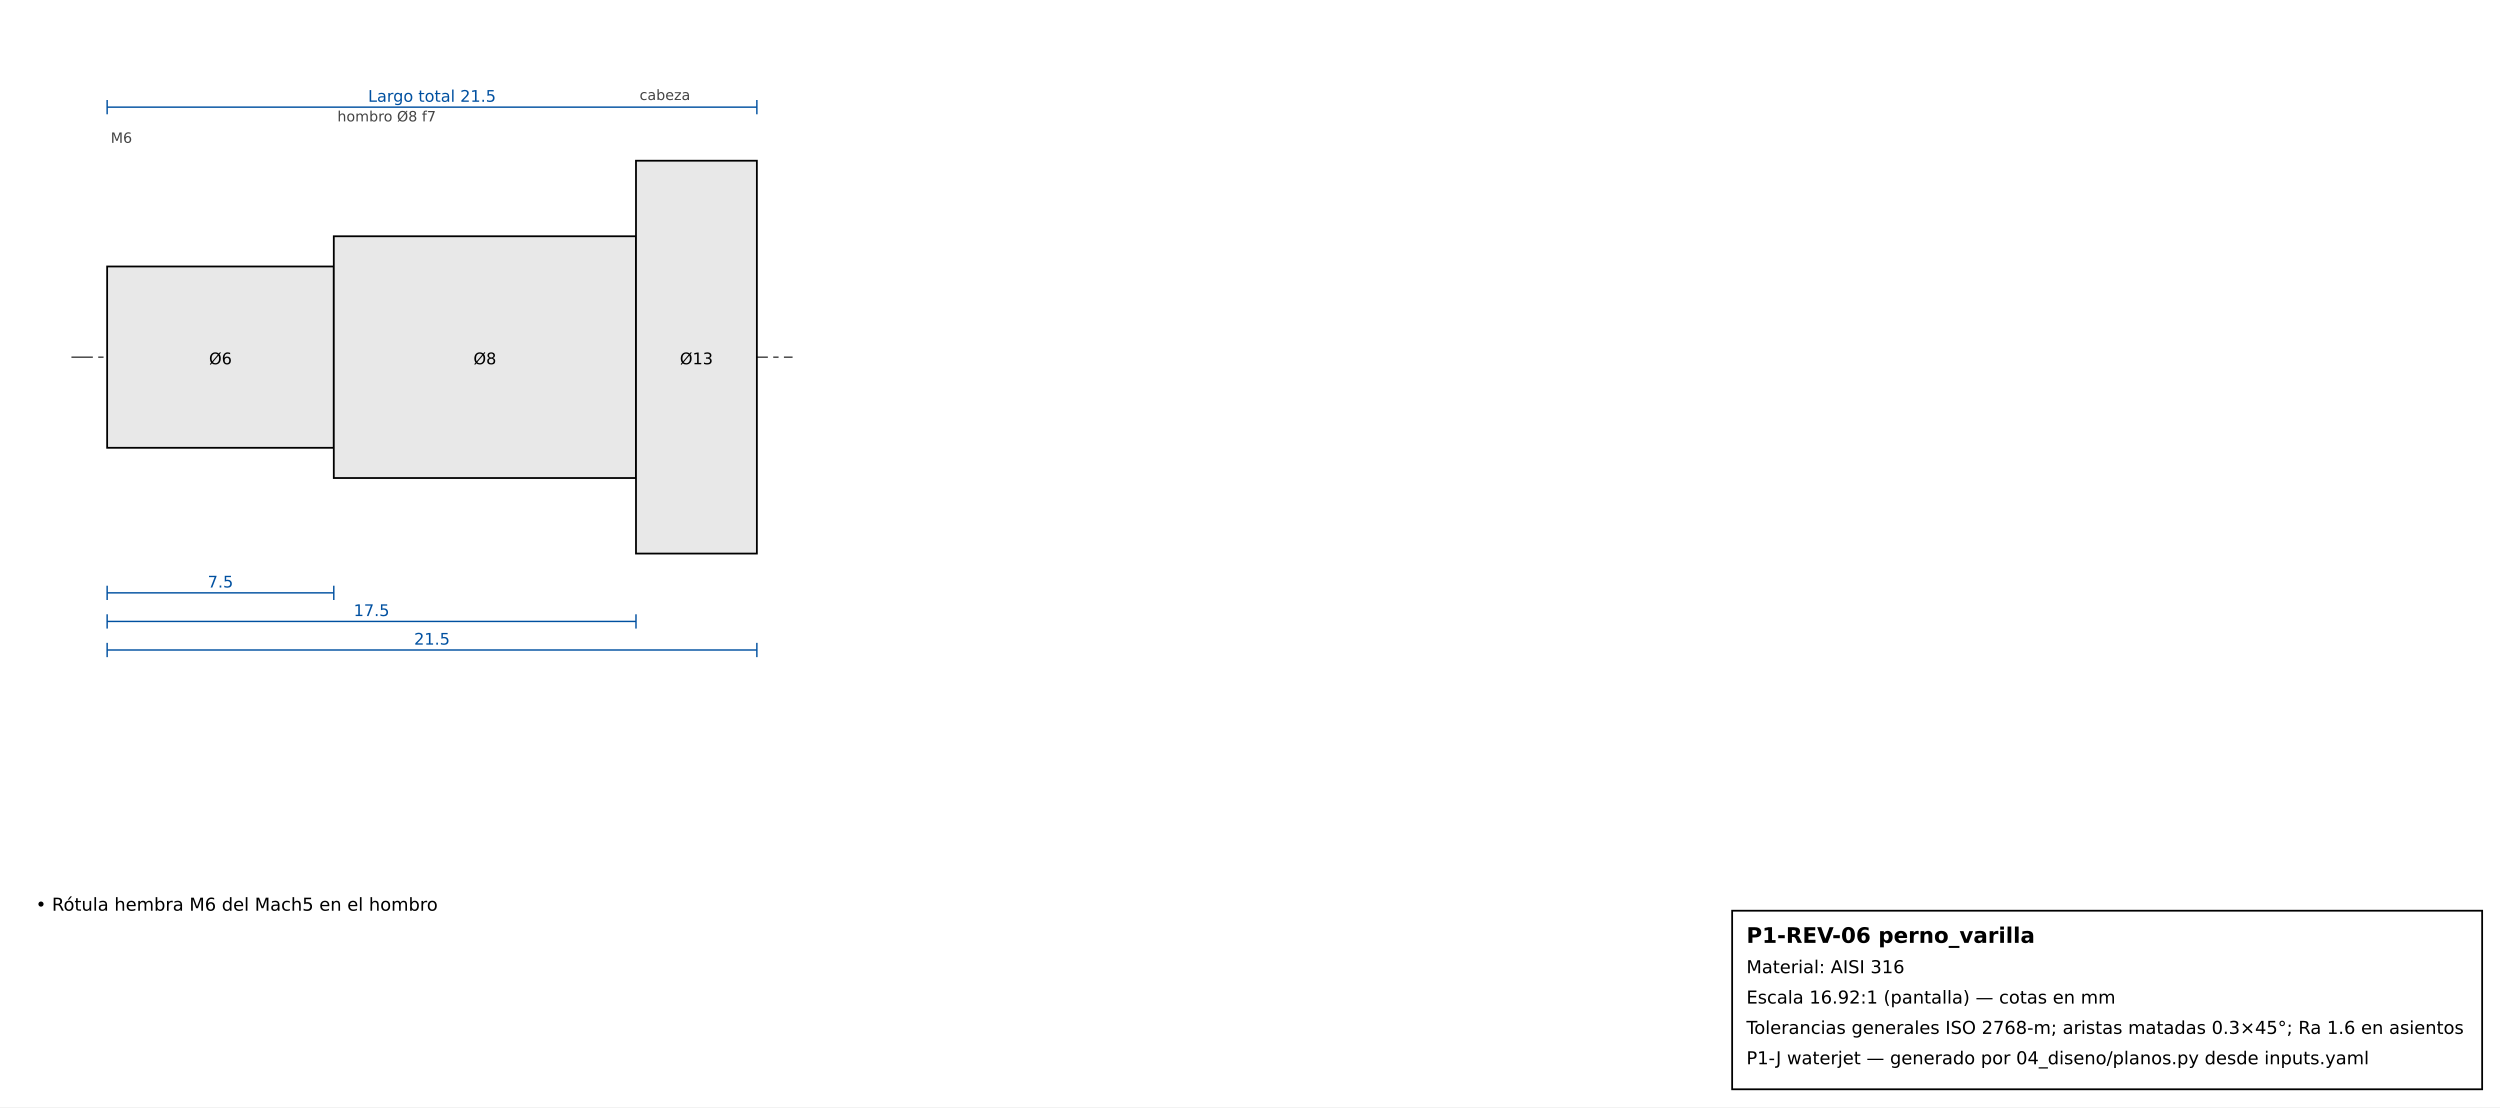
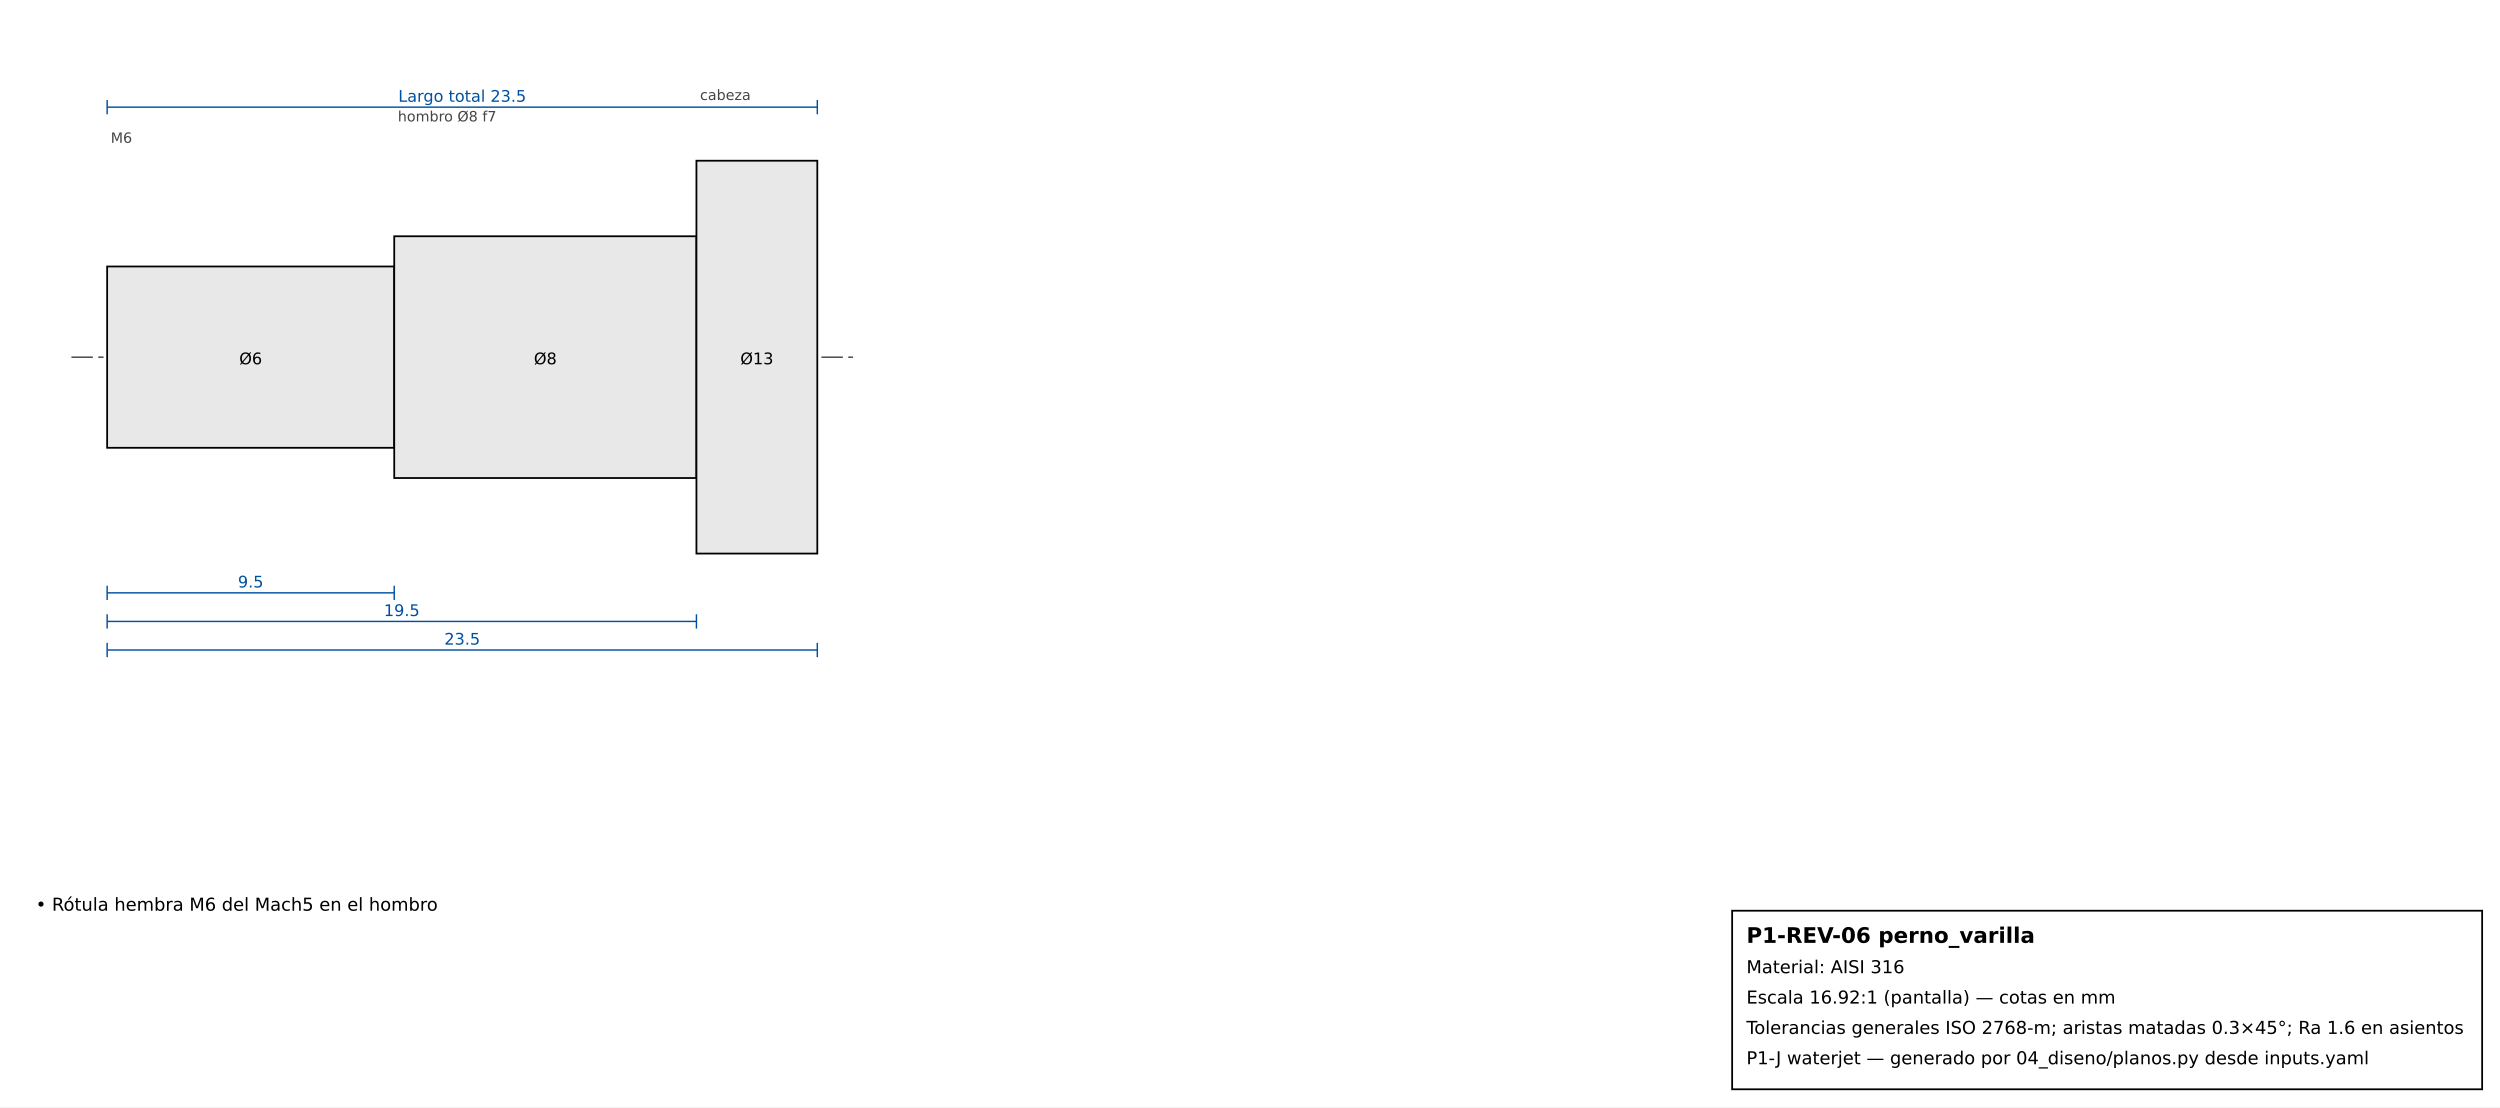
<svg xmlns="http://www.w3.org/2000/svg" baseProfile="full" height="620" version="1.1" width="1400">
  <defs />
  <rect fill="white" height="620" width="1400" x="0" y="0" />
-   <line stroke="black" stroke-dasharray="12,3,3,3" stroke-width="0.6" x1="40" x2="443.846" y1="200" y2="200" />
-   <rect fill="#e8e8e8" height="101.538" stroke="black" stroke-width="1" width="126.923" x="60" y="149.231" />
-   <text font-family="DejaVu Sans" font-size="9" text-anchor="middle" x="123.462" y="204">Ø6</text>
-   <line stroke="#0050a0" stroke-width="0.8" x1="60" x2="186.923" y1="332.0" y2="332.0" />
+   <line stroke="black" stroke-dasharray="12,3,3,3" stroke-width="0.6" x1="40" x2="477.692" y1="200" y2="200" />
+   <rect fill="#e8e8e8" height="101.538" stroke="black" stroke-width="1" width="160.769" x="60" y="149.231" />
+   <text font-family="DejaVu Sans" font-size="9" text-anchor="middle" x="140.385" y="204">Ø6</text>
+   <line stroke="#0050a0" stroke-width="0.8" x1="60" x2="220.769" y1="332.0" y2="332.0" />
  <line stroke="#0050a0" stroke-width="0.8" x1="60" x2="60" y1="328.0" y2="336.0" />
-   <line stroke="#0050a0" stroke-width="0.8" x1="186.923" x2="186.923" y1="328.0" y2="336.0" />
-   <text fill="#0050a0" font-family="DejaVu Sans" font-size="9" text-anchor="middle" x="123.462" y="329.0">7.5</text>
+   <line stroke="#0050a0" stroke-width="0.8" x1="220.769" x2="220.769" y1="328.0" y2="336.0" />
+   <text fill="#0050a0" font-family="DejaVu Sans" font-size="9" text-anchor="middle" x="140.385" y="329.0">9.5</text>
  <text fill="#444" font-family="DejaVu Sans" font-size="8" x="62" y="80.0">M6</text>
-   <rect fill="#e8e8e8" height="135.385" stroke="black" stroke-width="1" width="169.231" x="186.923" y="132.308" />
-   <text font-family="DejaVu Sans" font-size="9" text-anchor="middle" x="271.538" y="204">Ø8</text>
-   <line stroke="#0050a0" stroke-width="0.8" x1="60" x2="356.154" y1="348.0" y2="348.0" />
+   <rect fill="#e8e8e8" height="135.385" stroke="black" stroke-width="1" width="169.231" x="220.769" y="132.308" />
+   <text font-family="DejaVu Sans" font-size="9" text-anchor="middle" x="305.385" y="204">Ø8</text>
+   <line stroke="#0050a0" stroke-width="0.8" x1="60" x2="390.0" y1="348.0" y2="348.0" />
  <line stroke="#0050a0" stroke-width="0.8" x1="60" x2="60" y1="344.0" y2="352.0" />
-   <line stroke="#0050a0" stroke-width="0.8" x1="356.154" x2="356.154" y1="344.0" y2="352.0" />
-   <text fill="#0050a0" font-family="DejaVu Sans" font-size="9" text-anchor="middle" x="208.077" y="345.0">17.5</text>
-   <text fill="#444" font-family="DejaVu Sans" font-size="8" x="188.923" y="68.0">hombro Ø8 f7</text>
-   <rect fill="#e8e8e8" height="220.0" stroke="black" stroke-width="1" width="67.692" x="356.154" y="90.0" />
-   <text font-family="DejaVu Sans" font-size="9" text-anchor="middle" x="390.0" y="204">Ø13</text>
-   <line stroke="#0050a0" stroke-width="0.8" x1="60" x2="423.846" y1="364.0" y2="364.0" />
+   <line stroke="#0050a0" stroke-width="0.8" x1="390.0" x2="390.0" y1="344.0" y2="352.0" />
+   <text fill="#0050a0" font-family="DejaVu Sans" font-size="9" text-anchor="middle" x="225.0" y="345.0">19.5</text>
+   <text fill="#444" font-family="DejaVu Sans" font-size="8" x="222.769" y="68.0">hombro Ø8 f7</text>
+   <rect fill="#e8e8e8" height="220.0" stroke="black" stroke-width="1" width="67.692" x="390.0" y="90.0" />
+   <text font-family="DejaVu Sans" font-size="9" text-anchor="middle" x="423.846" y="204">Ø13</text>
+   <line stroke="#0050a0" stroke-width="0.8" x1="60" x2="457.692" y1="364.0" y2="364.0" />
  <line stroke="#0050a0" stroke-width="0.8" x1="60" x2="60" y1="360.0" y2="368.0" />
-   <line stroke="#0050a0" stroke-width="0.8" x1="423.846" x2="423.846" y1="360.0" y2="368.0" />
-   <text fill="#0050a0" font-family="DejaVu Sans" font-size="9" text-anchor="middle" x="241.923" y="361.0">21.5</text>
-   <text fill="#444" font-family="DejaVu Sans" font-size="8" x="358.154" y="56.0">cabeza</text>
-   <line stroke="#0050a0" stroke-width="0.8" x1="60" x2="423.846" y1="60" y2="60" />
+   <line stroke="#0050a0" stroke-width="0.8" x1="457.692" x2="457.692" y1="360.0" y2="368.0" />
+   <text fill="#0050a0" font-family="DejaVu Sans" font-size="9" text-anchor="middle" x="258.846" y="361.0">23.5</text>
+   <text fill="#444" font-family="DejaVu Sans" font-size="8" x="392.0" y="56.0">cabeza</text>
+   <line stroke="#0050a0" stroke-width="0.8" x1="60" x2="457.692" y1="60" y2="60" />
  <line stroke="#0050a0" stroke-width="0.8" x1="60" x2="60" y1="56" y2="64" />
-   <line stroke="#0050a0" stroke-width="0.8" x1="423.846" x2="423.846" y1="56" y2="64" />
-   <text fill="#0050a0" font-family="DejaVu Sans" font-size="9" text-anchor="middle" x="241.923" y="57">Largo total 21.5</text>
+   <line stroke="#0050a0" stroke-width="0.8" x1="457.692" x2="457.692" y1="56" y2="64" />
+   <text fill="#0050a0" font-family="DejaVu Sans" font-size="9" text-anchor="middle" x="258.846" y="57">Largo total 23.5</text>
  <g font-family="DejaVu Sans" font-size="11">
    <rect fill="none" height="100" stroke="black" width="420" x="970" y="510" />
    <text font-size="12" font-weight="bold" x="978" y="528">P1-REV-06  perno_varilla</text>
    <text font-size="10" font-weight="normal" x="978" y="545">Material: AISI 316</text>
    <text font-size="10" font-weight="normal" x="978" y="562">Escala 16.92:1 (pantalla)  —  cotas en mm</text>
    <text font-size="10" font-weight="normal" x="978" y="579">Tolerancias generales ISO 2768-m; aristas matadas 0.3×45°; Ra 1.6 en asientos</text>
    <text font-size="10" font-weight="normal" x="978" y="596">P1-J waterjet — generado por 04_diseno/planos.py desde inputs.yaml</text>
    <text font-size="10" x="20" y="510">• Rótula hembra M6 del Mach5 en el hombro</text>
  </g>
</svg>
